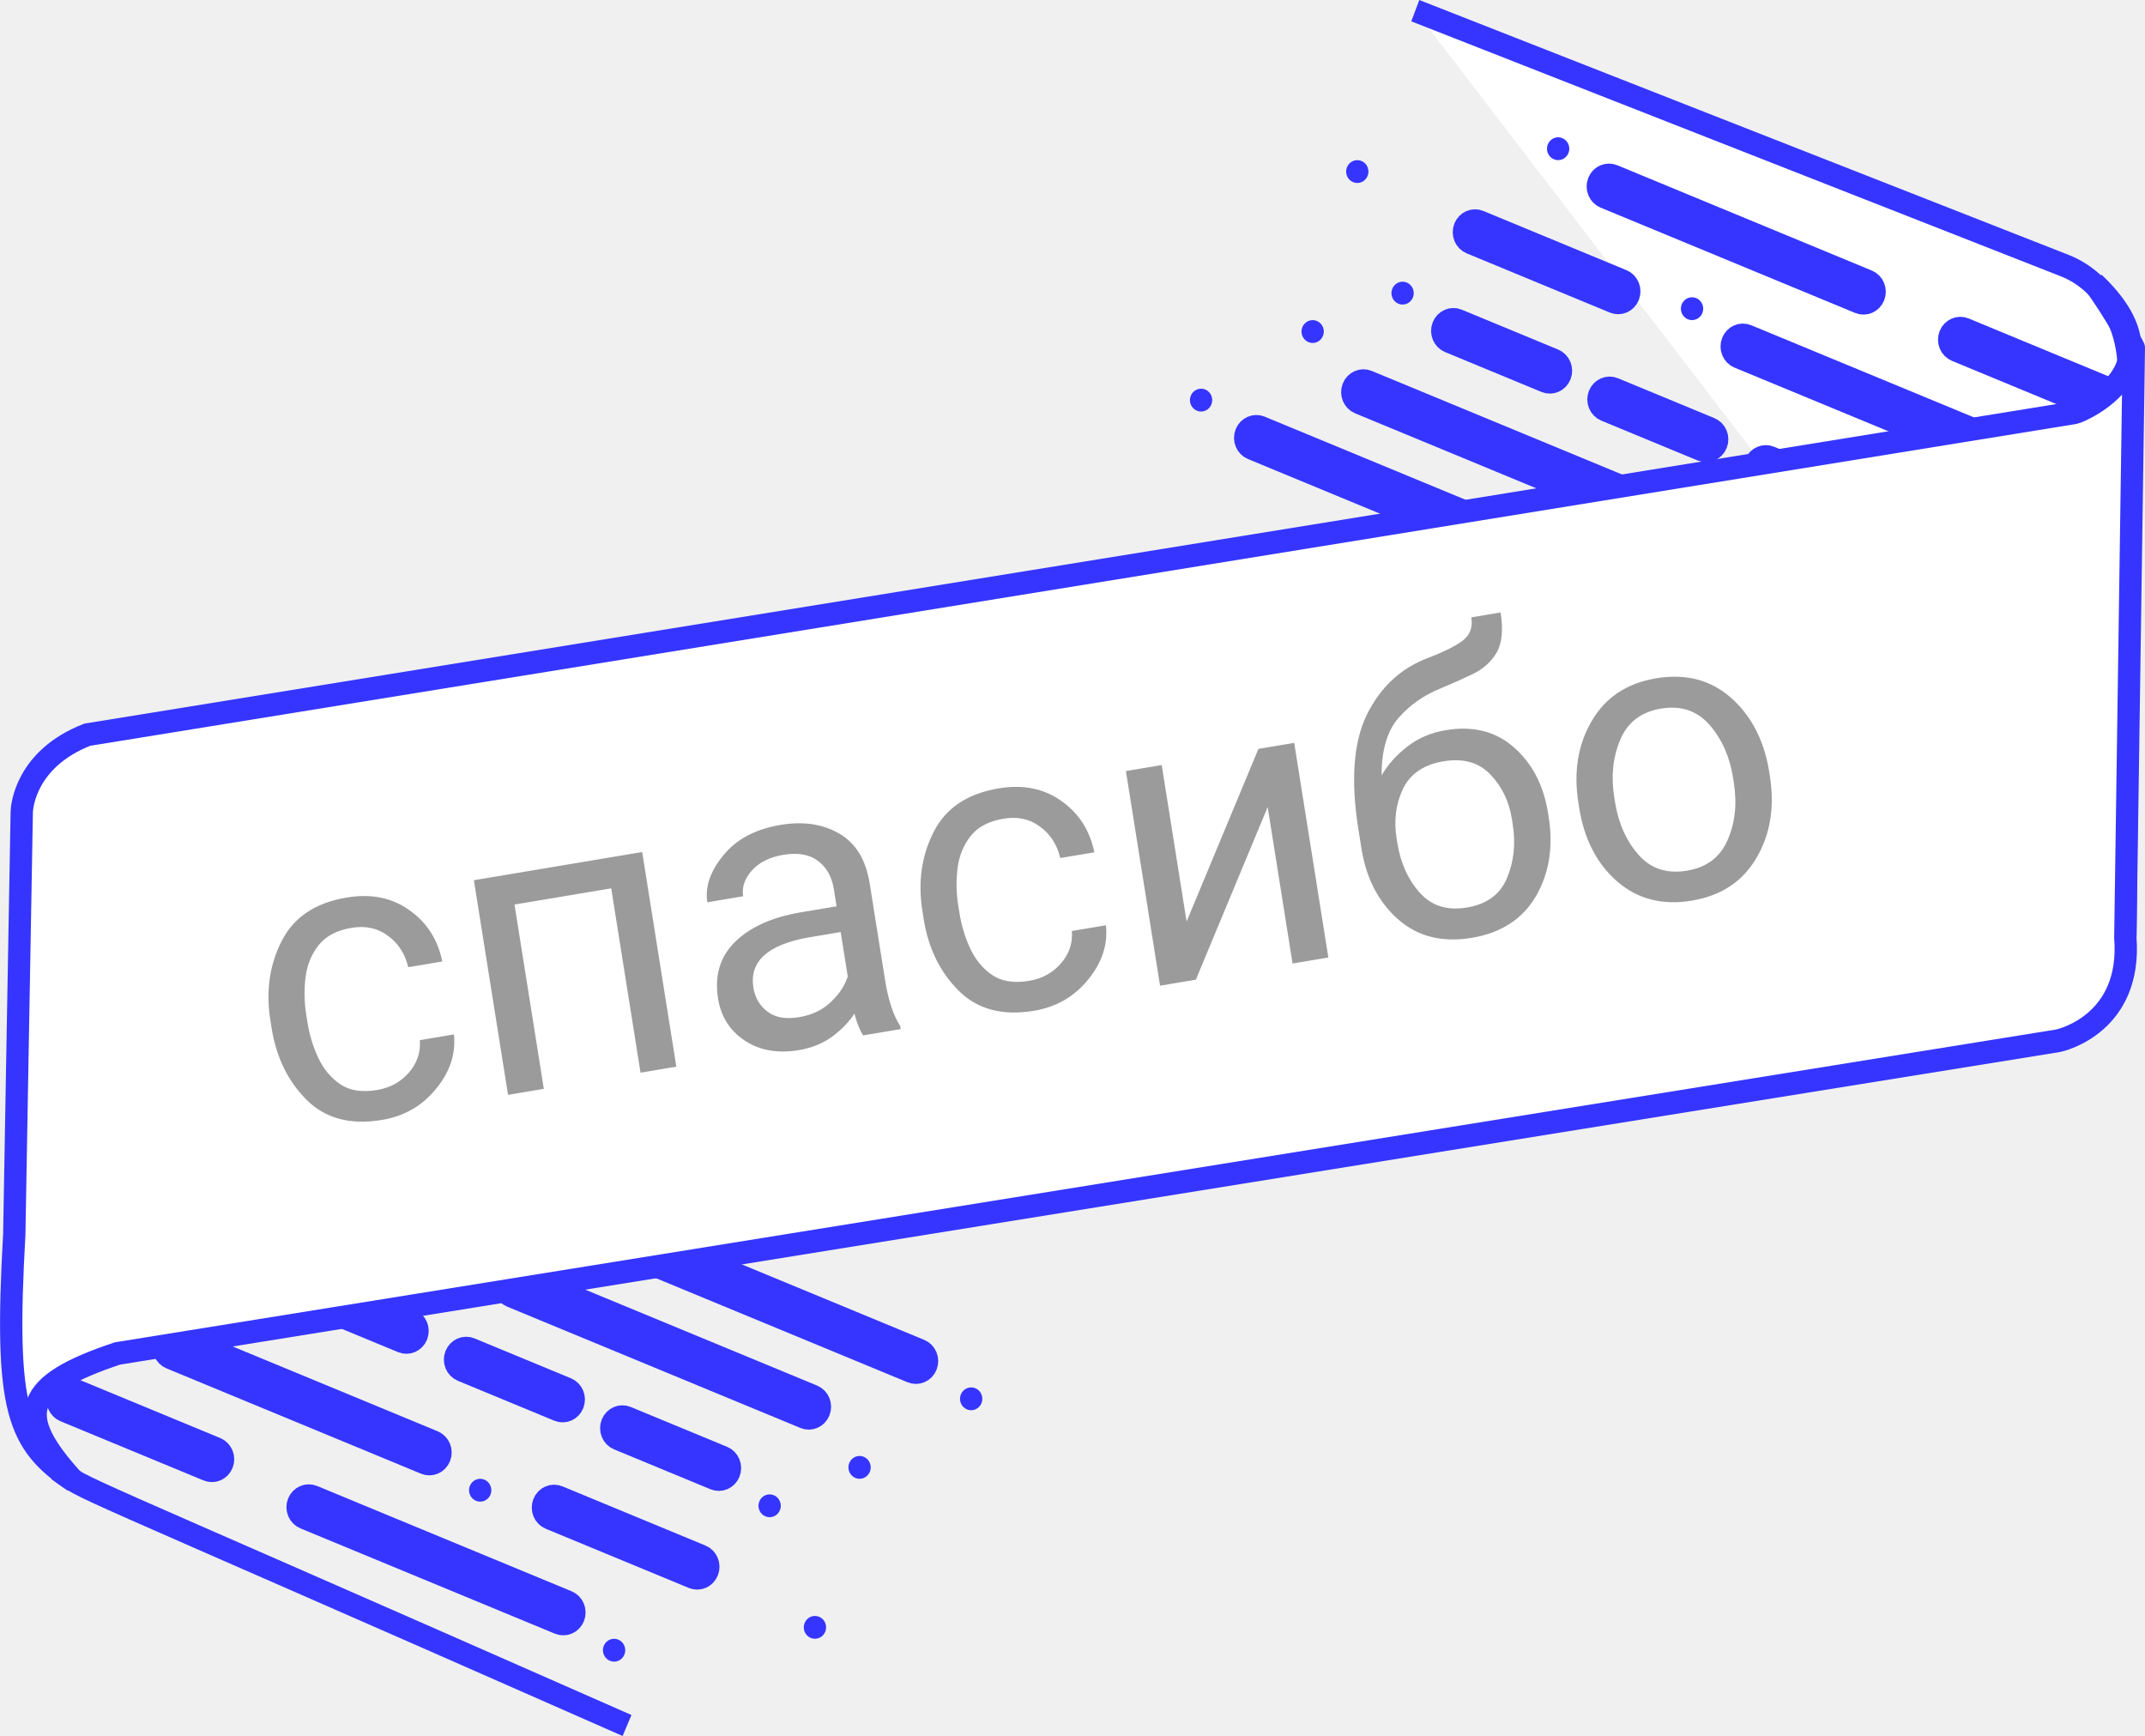
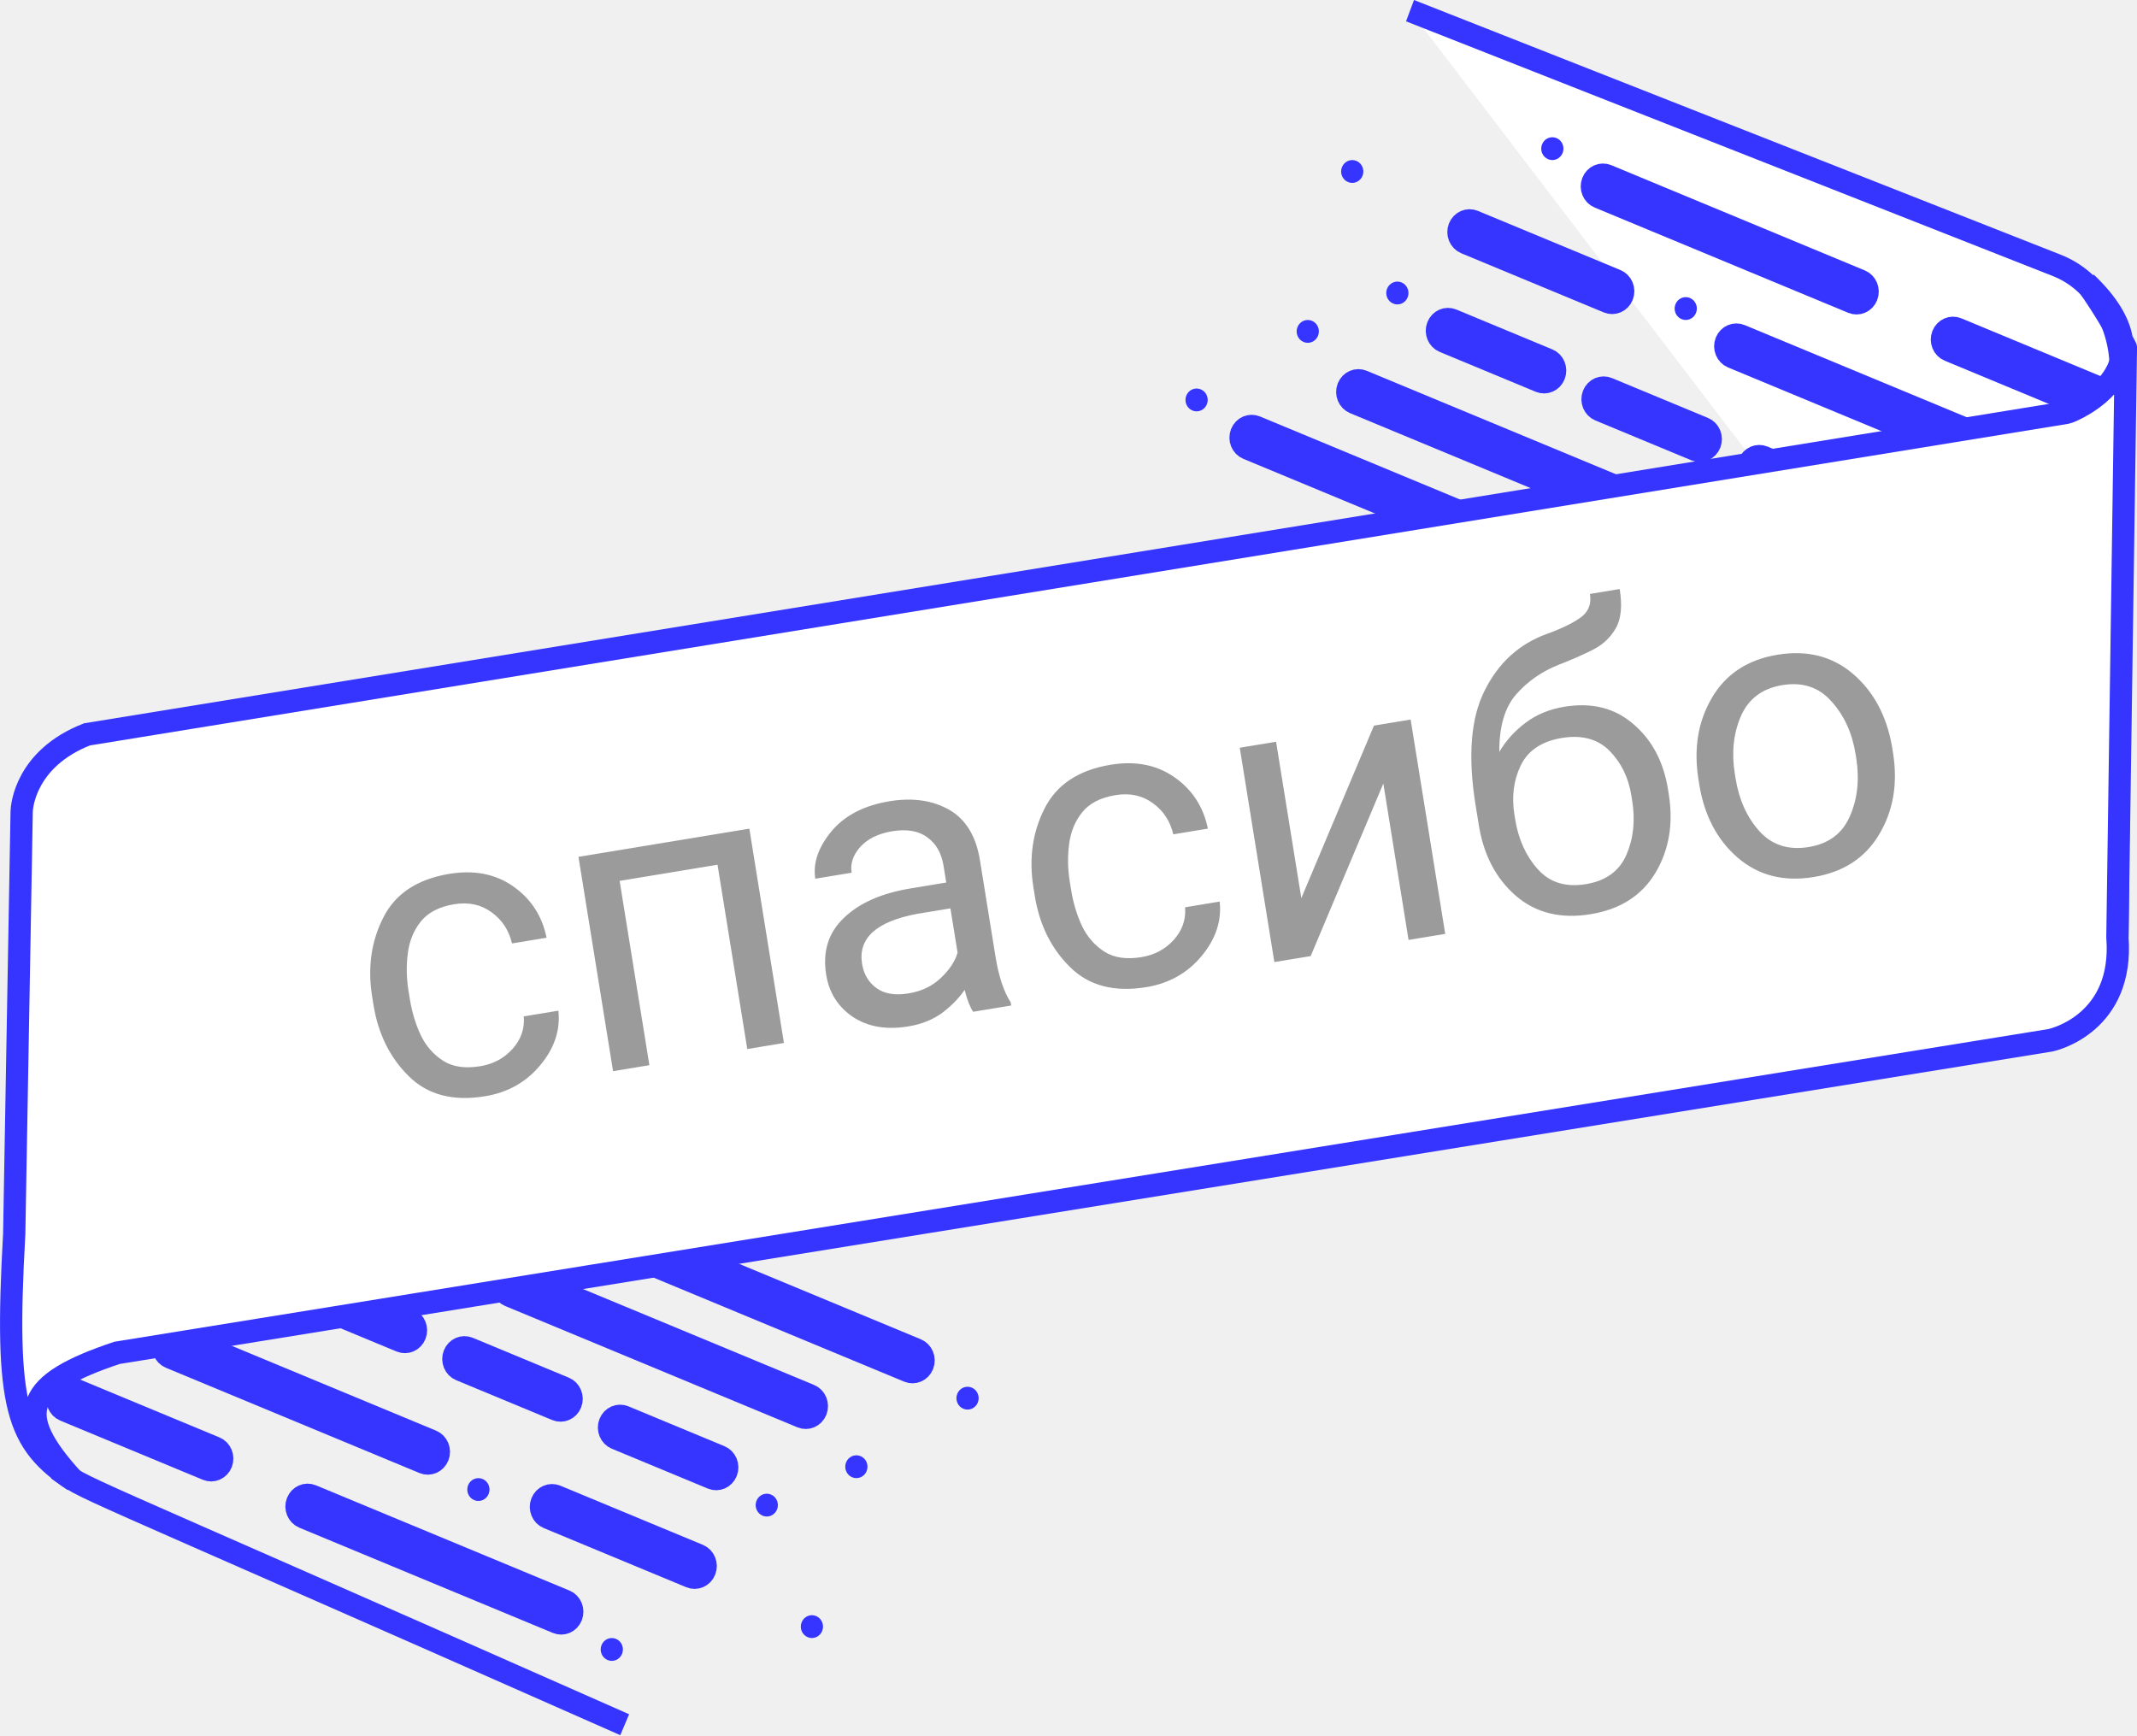
- <svg xmlns="http://www.w3.org/2000/svg" width="74.176" height="60.023" viewBox="0 0 74.176 60.023" version="1.1" id="svg172">
+ <svg xmlns="http://www.w3.org/2000/svg" width="74.06" height="60.139" viewBox="0 0 74.06 60.139" version="1.1" id="svg172">
  <defs id="defs98" />
-   <g id="Тест" transform="matrix(0.7717442,0,0,0.7902093,0.1292979,-7.225669)" style="fill:none;fill-rule:evenodd;stroke:none;stroke-width:1">
-     <g id="g3966">
-       <g id="Group-14" transform="translate(37)">
+   <g id="Тест" transform="matrix(0.7717442,0,0,0.7902093,0.1286424,-7.110625)" style="fill:none;fill-rule:evenodd;stroke:none;stroke-width:1">
+     <g id="g138">
+       <g id="Group-14" transform="matrix(0.9984402,0,0,1.001928,36.94288,-0.1632119)">
        <path d="M 26.25,9.611 55.346,20.764 c 1.81,0.694 2.869,2.587 2.869,4.523 v 8.169 l -0.148,16.714" id="Path-10" style="fill:#ffffff;stroke:#3535ff" />
        <g id="Group-13" transform="translate(16,15)">
          <rect id="Rectangle-15" transform="rotate(22,38.06527,9.838446)" x="34.107" y="9.838" width="7.916" height="1" rx="0.5" style="fill:#d8d8d8;stroke:#3535ff" ry="0.5" />
          <rect id="rect102" transform="rotate(22,16.32064,5.133569)" x="12.363" y="5.134" width="7.916" height="1" rx="0.5" style="fill:#d8d8d8;stroke:#3535ff" />
          <rect id="rect104" transform="rotate(22,16.65089,0.650895)" x="16.151" y="0.151" width="1" height="1" rx="0.5" style="fill:#3535ff" />
          <rect id="rect106" transform="rotate(22,22.65089,7.650895)" x="22.151" y="7.151" width="1" height="1" rx="0.5" style="fill:#3535ff" />
          <rect id="rect108" transform="rotate(22,7.650895,1.650895)" x="7.151" y="1.151" width="1" height="1" rx="0.5" style="fill:#3535ff" />
          <rect id="rect110" transform="rotate(22,9.680702,6.969965)" x="9.181" y="6.47" width="1" height="1" rx="0.5" style="fill:#3535ff" />
          <rect id="rect112" transform="rotate(22,5.650895,8.650895)" x="5.151" y="8.151" width="1" height="1" rx="0.5" style="fill:#3535ff" />
          <rect id="rect114" transform="rotate(22,0.650895,11.6509)" x="0.151" y="11.151" width="1" height="1" rx="0.5" style="fill:#3535ff" />
          <rect id="rect116" transform="rotate(22,28.30447,15.03003)" x="25.475" y="15.03" width="5.66" height="1" rx="0.5" style="fill:#3535ff;stroke:#3535ff" />
          <rect id="rect118" transform="rotate(22,21.30447,12.03003)" x="18.475" y="12.03" width="5.66" height="1" rx="0.5" style="fill:#d8d8d8;stroke:#3535ff" />
          <rect id="rect120" transform="rotate(22,14.30447,9.030035)" x="11.475" y="9.03" width="5.66" height="1" rx="0.5" style="fill:#d8d8d8;stroke:#3535ff" />
          <rect id="rect122" transform="rotate(22,24.81715,4.142222)" x="18.167" y="4.142" width="13.301" height="1" rx="0.5" style="fill:#d8d8d8;stroke:#3535ff" />
          <rect id="rect124" transform="rotate(22,14.68946,13.49466)" x="7.098" y="13.495" width="15.183" height="1" rx="0.5" style="fill:#d8d8d8;stroke:#3535ff" />
          <rect id="rect126" transform="rotate(22,9.889668,15.49466)" x="2.298" y="15.495" width="15.183" height="1" rx="0.5" style="fill:#d8d8d8;stroke:#3535ff" />
          <rect id="rect128" transform="rotate(22,30.81715,11.14222)" x="24.167" y="11.142" width="13.301" height="1" rx="0.5" style="fill:#d8d8d8;stroke:#3535ff" />
        </g>
      </g>
-       <path d="M 27.929,84.643 C 1.485,73.26 3.992,74.51 2.407,73.445" id="path132" style="fill:#ffffff;stroke:#3535ff" />
-       <g id="g164" transform="rotate(180,22,41)">
+       <path d="M 27.886,84.643 C 1.484,73.238 3.986,74.491 2.403,73.423" id="path132" style="fill:#ffffff;stroke:#3535ff;stroke-width:1" />
+       <g id="g164" transform="matrix(-0.9984402,0,0,-1.001928,43.93196,81.99485)">
        <rect id="rect134" transform="rotate(22,38.06527,9.838446)" x="34.107" y="9.838" width="7.916" height="1" rx="0.5" style="fill:#d8d8d8;stroke:#3535ff" />
        <rect id="rect136" transform="rotate(22,16.32064,5.133569)" x="12.363" y="5.134" width="7.916" height="1" rx="0.5" style="fill:#d8d8d8;stroke:#3535ff" />
        <rect id="rect138" transform="rotate(22,16.65089,0.650895)" x="16.151" y="0.151" width="1" height="1" rx="0.5" style="fill:#3535ff" />
        <rect id="rect140" transform="rotate(22,22.65089,7.650895)" x="22.151" y="7.151" width="1" height="1" rx="0.5" style="fill:#3535ff" />
        <rect id="rect142" transform="rotate(22,7.650895,1.650895)" x="7.151" y="1.151" width="1" height="1" rx="0.5" style="fill:#3535ff" />
        <rect id="rect144" transform="rotate(22,9.680702,6.969965)" x="9.181" y="6.47" width="1" height="1" rx="0.5" style="fill:#3535ff" />
        <rect id="rect146" transform="rotate(22,5.650895,8.650895)" x="5.151" y="8.151" width="1" height="1" rx="0.5" style="fill:#3535ff" />
        <rect id="rect148" transform="rotate(22,0.650895,11.6509)" x="0.151" y="11.151" width="1" height="1" rx="0.5" style="fill:#3535ff" />
        <rect id="rect150" transform="rotate(22,28.30447,15.03003)" x="25.475" y="15.03" width="5.66" height="1" rx="0.5" style="fill:#3535ff;stroke:#3535ff" />
        <rect id="rect152" transform="rotate(22,21.30447,12.03003)" x="18.475" y="12.03" width="5.66" height="1" rx="0.5" style="fill:#d8d8d8;stroke:#3535ff" />
        <rect id="rect154" transform="rotate(22,14.30447,9.030035)" x="11.475" y="9.03" width="5.66" height="1" rx="0.5" style="fill:#d8d8d8;stroke:#3535ff" />
        <rect id="rect156" transform="rotate(22,24.81715,4.142222)" x="18.167" y="4.142" width="13.301" height="1" rx="0.5" style="fill:#d8d8d8;stroke:#3535ff" />
        <rect id="rect158" transform="rotate(22,14.68946,13.49466)" x="7.098" y="13.495" width="15.183" height="1" rx="0.5" style="fill:#d8d8d8;stroke:#3535ff" />
        <rect id="rect160" transform="rotate(22,9.889668,15.49466)" x="2.298" y="15.495" width="15.183" height="1" rx="0.5" style="fill:#d8d8d8;stroke:#3535ff" />
        <rect id="rect162" transform="rotate(22,30.81715,11.14222)" x="24.167" y="11.142" width="13.301" height="1" rx="0.5" style="fill:#d8d8d8;stroke:#3535ff" />
      </g>
-       <path d="M 3.742,41.291 C 0.983,42.345 0.811,44.435 0.807,44.679 L 0.472,63.154 C 0.028,70.855 0.597,72.272 3.148,73.952 0.338,70.968 0.964,69.714 5.09,68.366 L 92.03,54.686 c 0.24,-0.041 3.332,-0.798 3.036,-4.515 l 0.381,-25.806 c -4.49e-4,-0.028 -0.891,-1.649 -1.786,-2.835 4.009,3.703 -0.601,5.624 -0.873,5.671 z" id="Rectangle-14" style="fill:#ffffff;stroke:#3535ff" />
-       <text id="спасибо" transform="matrix(0.9869969,-0.1613584,0.160764,0.9868921,0,0)" font-size="18" font-weight="400" style="font-weight:400;font-size:18px;font-family:Roboto-Medium, Roboto;fill:#9b9b9b" x="-14.892" y="7.641">
-         <tspan x="2.333" y="59.952" id="tspan167">спасибо</tspan>
+       <path d="M 3.737,41.208 C 0.982,42.264 0.81,44.357 0.806,44.601 L 0.472,63.113 c -0.444,7.716 0.124,9.136 2.671,10.818 -2.805,-2.989 -2.181,-4.246 1.939,-5.596 L 91.887,54.628 c 0.239,-0.041 3.327,-0.8 3.031,-4.524 L 95.299,24.249 c -4.49e-4,-0.028 -0.89,-1.652 -1.783,-2.84 4.003,3.711 -0.6,5.635 -0.872,5.682 z" id="Rectangle-14" style="fill:#ffffff;stroke:#3535ff;stroke-width:1" />
+       <text id="спасибо" transform="matrix(0.9941409,-0.1601989,0.1619276,0.9798001,0,0)" font-size="18" font-weight="400" style="font-weight:400;font-size:18.165px;font-family:Roboto-Medium, Roboto;fill:#9b9b9b;stroke-width:1.009" x="-10.534" y="7.245">
+         <tspan x="6.848" y="60.036" id="tspan167" style="stroke-width:1.009">спасибо</tspan>
      </text>
    </g>
  </g>
</svg>
